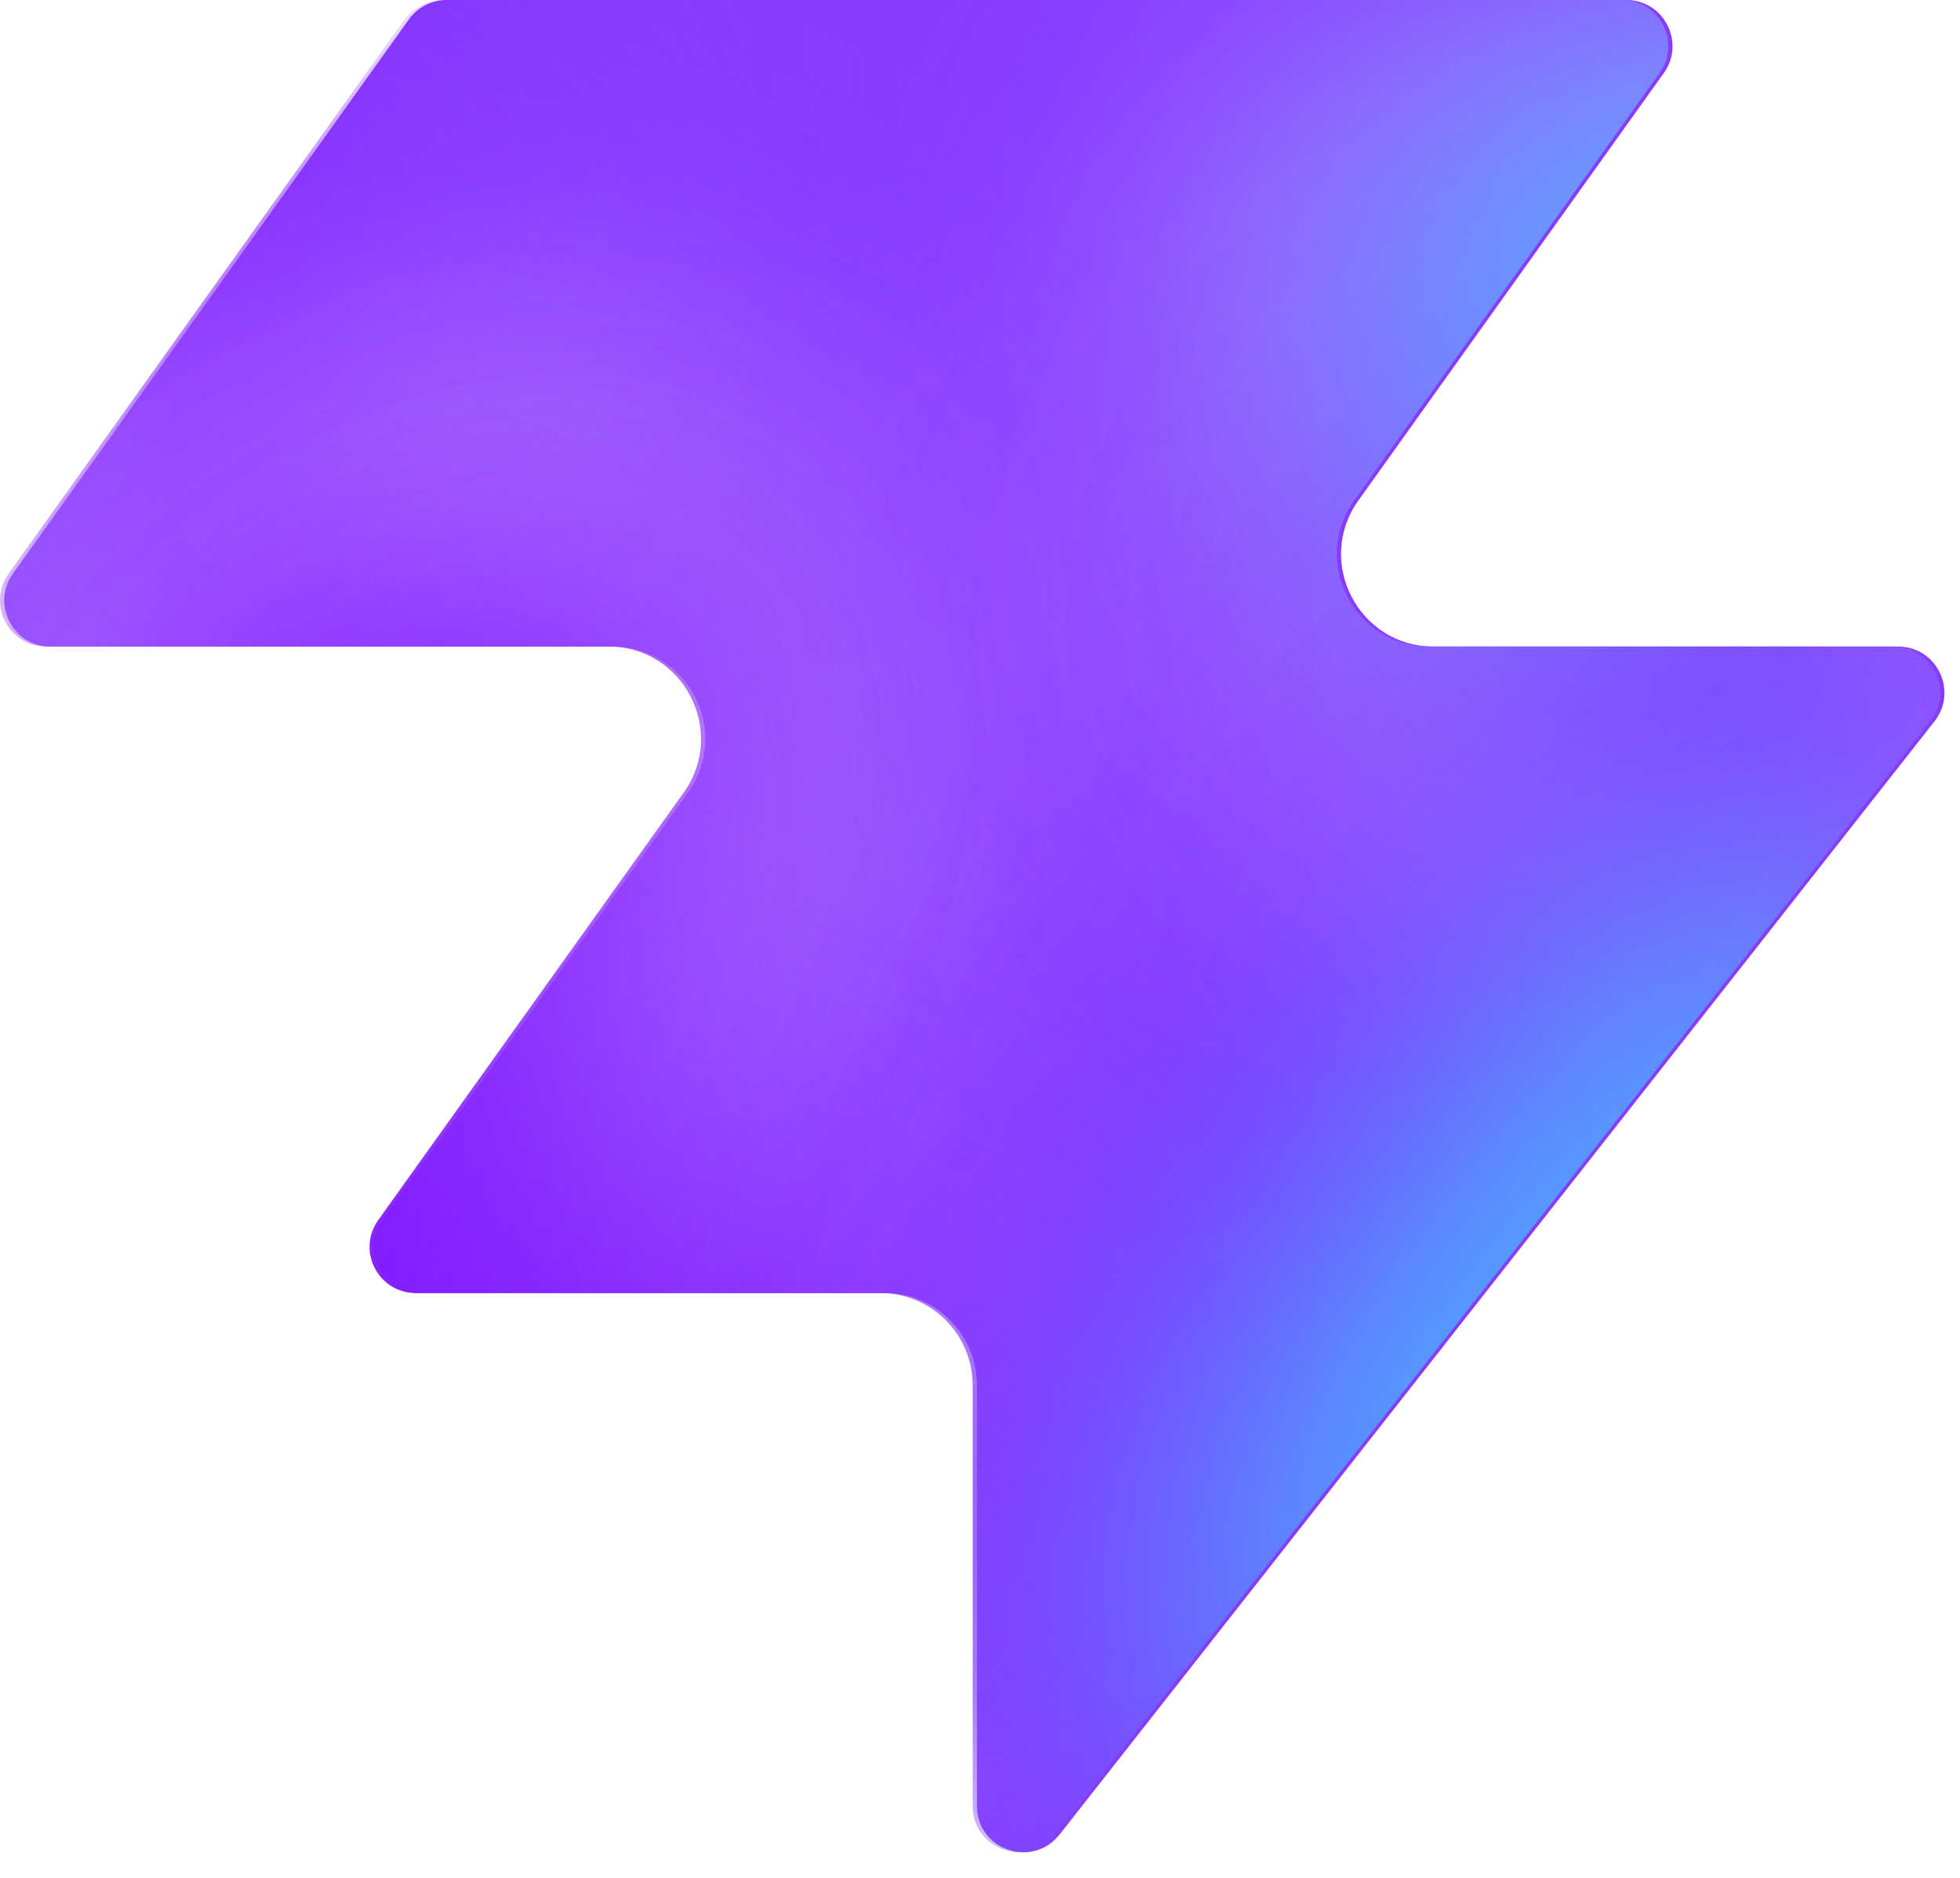
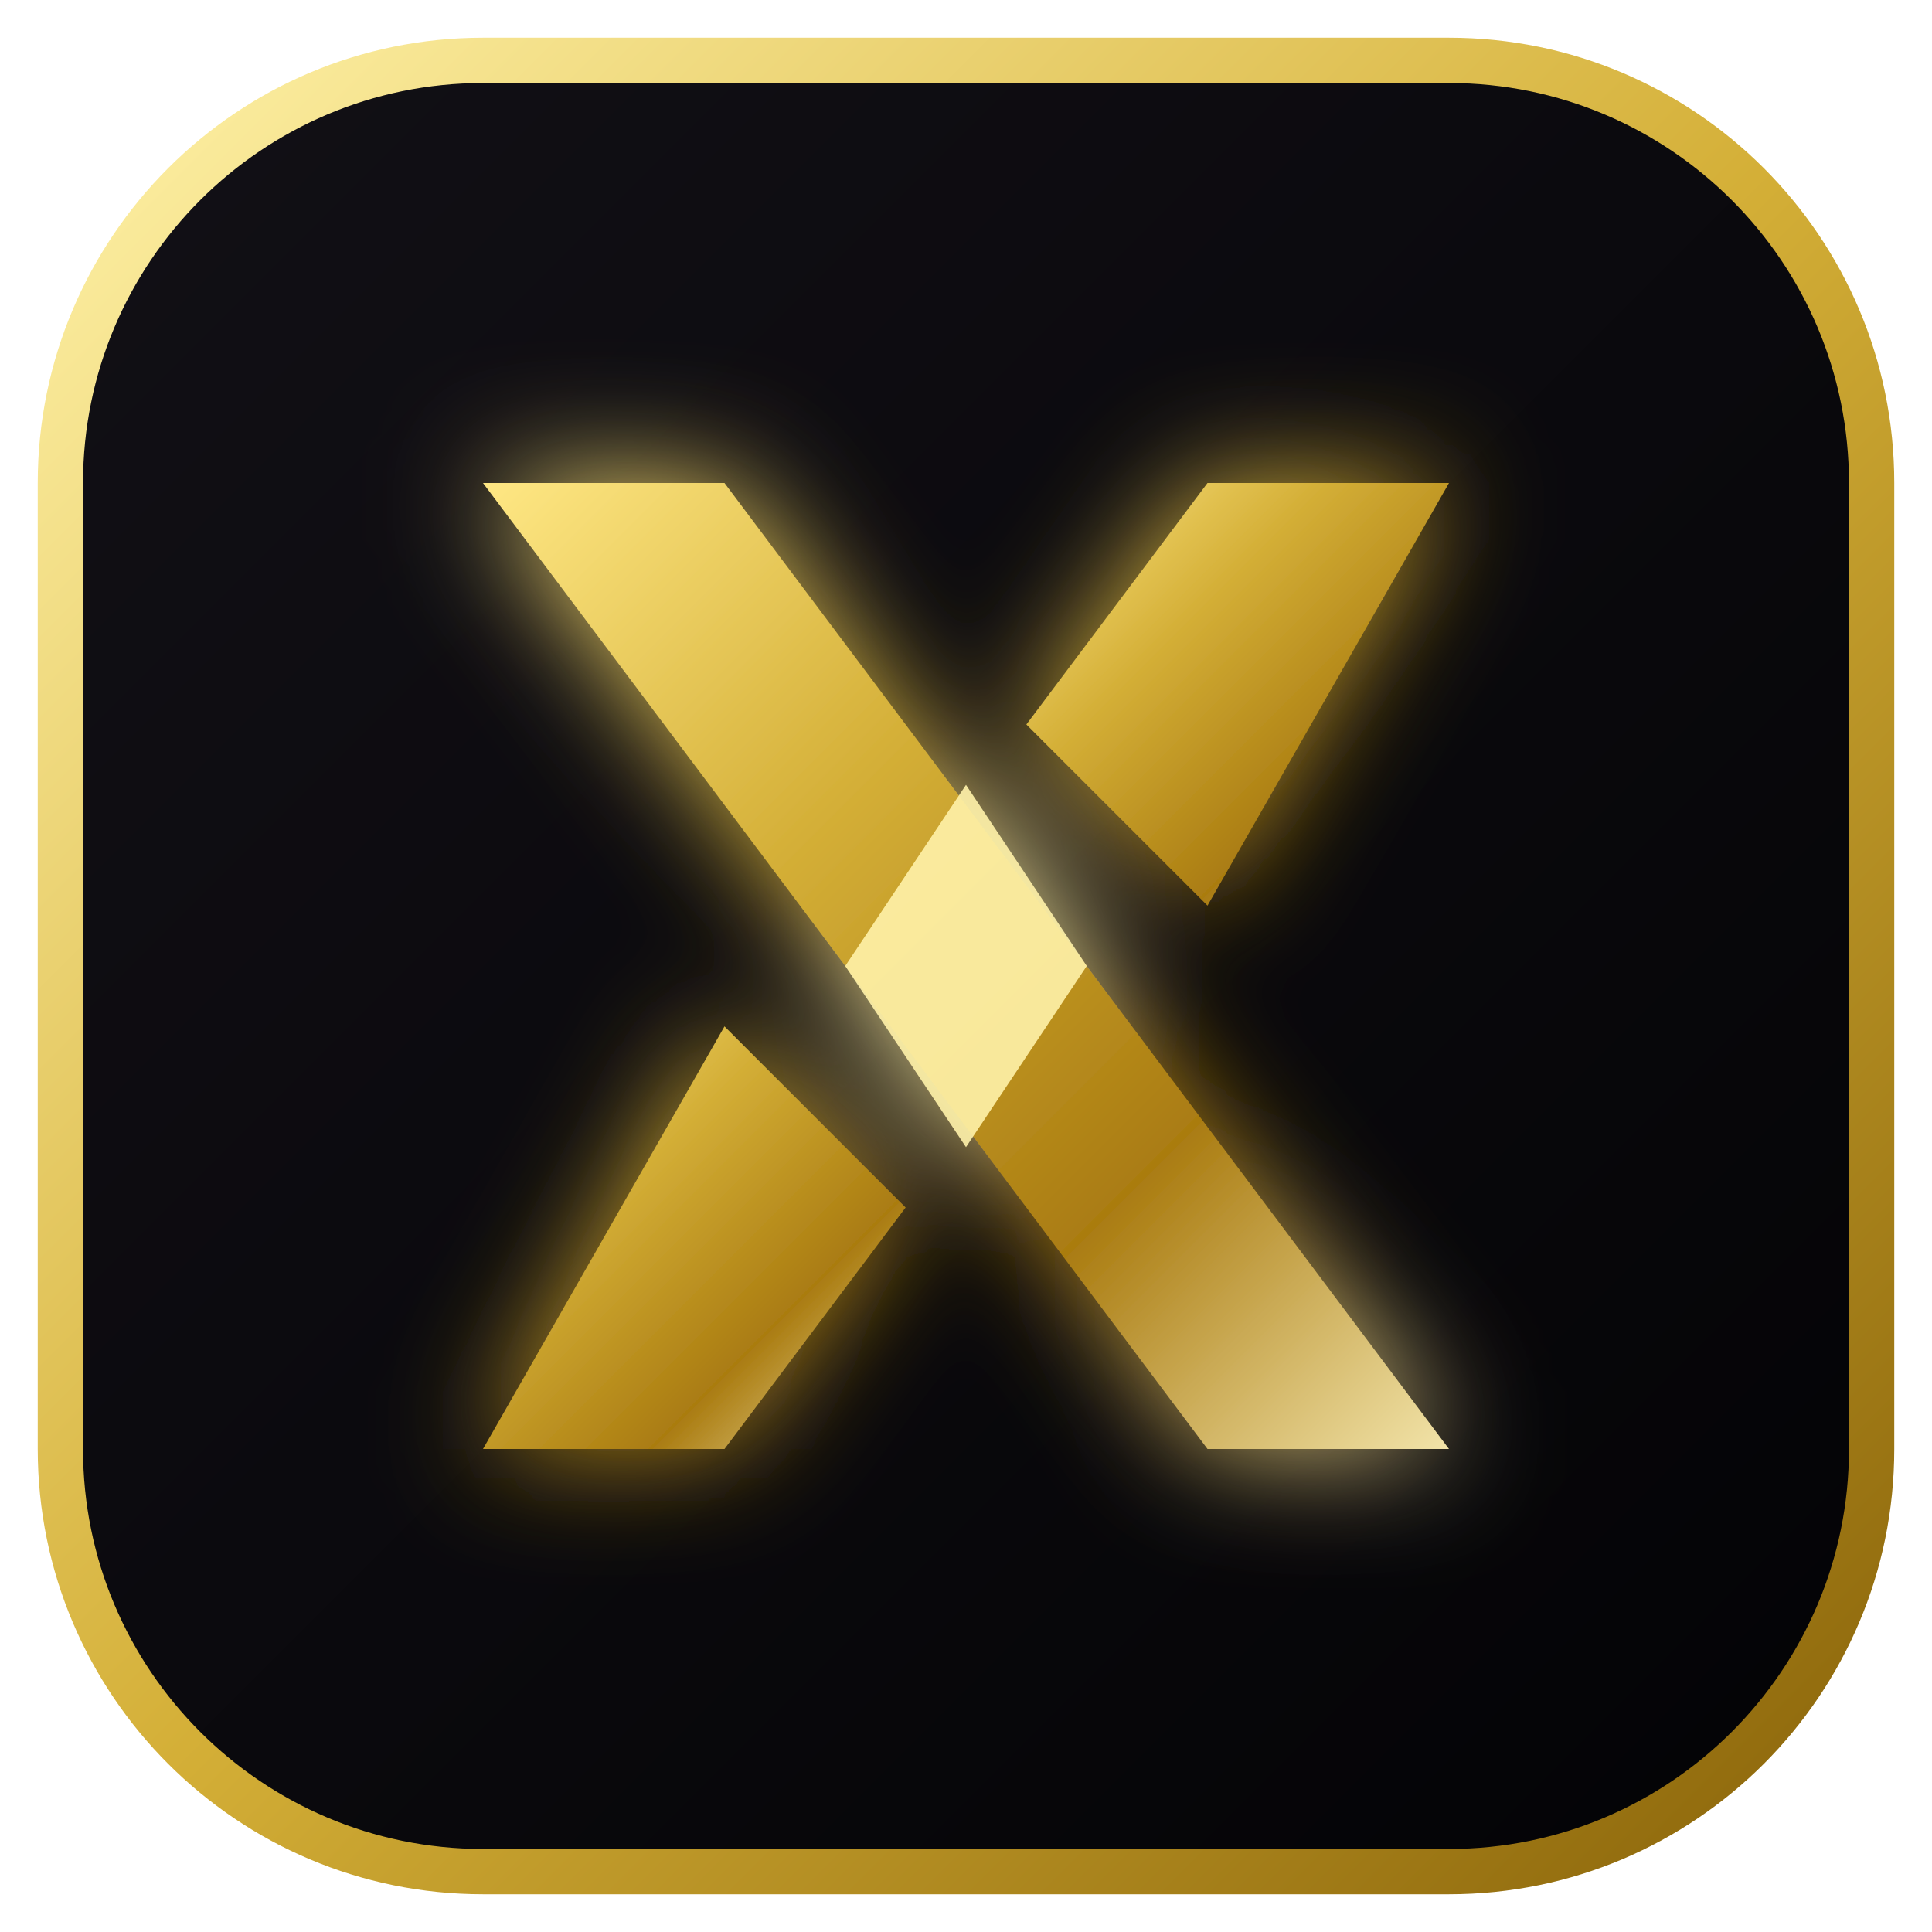
- <svg xmlns="http://www.w3.org/2000/svg" width="48" height="46" fill="none" viewBox="0 0 48 46">
-   <path fill="#863bff" d="M25.946 44.938c-.664.845-2.021.375-2.021-.698V33.937a2.26 2.26 0 0 0-2.262-2.262H10.287c-.92 0-1.456-1.04-.92-1.788l7.48-10.471c1.07-1.497 0-3.578-1.842-3.578H1.237c-.92 0-1.456-1.04-.92-1.788L10.013.474c.214-.297.556-.474.92-.474h28.894c.92 0 1.456 1.04.92 1.788l-7.48 10.471c-1.07 1.498 0 3.579 1.842 3.579h11.377c.943 0 1.473 1.088.89 1.83L25.947 44.94z" style="fill:#863bff;fill:color(display-p3 .525 .23 1);fill-opacity:1" />
-   <mask id="a" width="48" height="46" x="0" y="0" maskUnits="userSpaceOnUse" style="mask-type:alpha">
-     <path fill="#000" d="M25.842 44.938c-.664.844-2.021.375-2.021-.698V33.937a2.26 2.26 0 0 0-2.262-2.262H10.183c-.92 0-1.456-1.04-.92-1.788l7.48-10.471c1.07-1.498 0-3.579-1.842-3.579H1.133c-.92 0-1.456-1.04-.92-1.787L9.91.473c.214-.297.556-.474.92-.474h28.894c.92 0 1.456 1.04.92 1.788l-7.48 10.471c-1.07 1.498 0 3.578 1.842 3.578h11.377c.943 0 1.473 1.088.89 1.832L25.843 44.94z" style="fill:#000;fill-opacity:1" />
-   </mask>
-   <g mask="url(#a)">
-     <g filter="url(#b)">
-       <ellipse cx="5.508" cy="14.704" fill="#ede6ff" rx="5.508" ry="14.704" style="fill:#ede6ff;fill:color(display-p3 .927 .903 1);fill-opacity:1" transform="matrix(.00324 1 1 -.00324 -4.47 31.516)" />
-     </g>
-     <g filter="url(#c)">
-       <ellipse cx="10.399" cy="29.851" fill="#ede6ff" rx="10.399" ry="29.851" style="fill:#ede6ff;fill:color(display-p3 .927 .903 1);fill-opacity:1" transform="matrix(.00324 1 1 -.00324 -39.328 7.883)" />
-     </g>
-     <g filter="url(#d)">
-       <ellipse cx="5.508" cy="30.487" fill="#7e14ff" rx="5.508" ry="30.487" style="fill:#7e14ff;fill:color(display-p3 .492 .077 1);fill-opacity:1" transform="rotate(89.814 -25.913 -14.639)scale(1 -1)" />
-     </g>
-     <g filter="url(#e)">
-       <ellipse cx="5.508" cy="30.599" fill="#7e14ff" rx="5.508" ry="30.599" style="fill:#7e14ff;fill:color(display-p3 .492 .077 1);fill-opacity:1" transform="rotate(89.814 -32.644 -3.334)scale(1 -1)" />
-     </g>
-     <g filter="url(#f)">
-       <ellipse cx="5.508" cy="30.599" fill="#7e14ff" rx="5.508" ry="30.599" style="fill:#7e14ff;fill:color(display-p3 .492 .077 1);fill-opacity:1" transform="matrix(.00324 1 1 -.00324 -34.34 30.47)" />
-     </g>
-     <g filter="url(#g)">
-       <ellipse cx="14.072" cy="22.078" fill="#ede6ff" rx="14.072" ry="22.078" style="fill:#ede6ff;fill:color(display-p3 .927 .903 1);fill-opacity:1" transform="rotate(93.35 24.506 48.493)scale(-1 1)" />
-     </g>
-     <g filter="url(#h)">
-       <ellipse cx="3.47" cy="21.501" fill="#7e14ff" rx="3.47" ry="21.501" style="fill:#7e14ff;fill:color(display-p3 .492 .077 1);fill-opacity:1" transform="rotate(89.009 28.708 47.59)scale(-1 1)" />
-     </g>
-     <g filter="url(#i)">
-       <ellipse cx="3.47" cy="21.501" fill="#7e14ff" rx="3.47" ry="21.501" style="fill:#7e14ff;fill:color(display-p3 .492 .077 1);fill-opacity:1" transform="rotate(89.009 28.708 47.59)scale(-1 1)" />
-     </g>
-     <g filter="url(#j)">
-       <ellipse cx=".387" cy="8.972" fill="#7e14ff" rx="4.407" ry="29.108" style="fill:#7e14ff;fill:color(display-p3 .492 .077 1);fill-opacity:1" transform="rotate(39.51 .387 8.972)" />
-     </g>
-     <g filter="url(#k)">
-       <ellipse cx="47.523" cy="-6.092" fill="#7e14ff" rx="4.407" ry="29.108" style="fill:#7e14ff;fill:color(display-p3 .492 .077 1);fill-opacity:1" transform="rotate(37.892 47.523 -6.092)" />
-     </g>
-     <g filter="url(#l)">
-       <ellipse cx="41.412" cy="6.333" fill="#47bfff" rx="5.971" ry="9.665" style="fill:#47bfff;fill:color(display-p3 .28 .748 1);fill-opacity:1" transform="rotate(37.892 41.412 6.333)" />
-     </g>
-     <g filter="url(#m)">
-       <ellipse cx="-1.879" cy="38.332" fill="#7e14ff" rx="4.407" ry="29.108" style="fill:#7e14ff;fill:color(display-p3 .492 .077 1);fill-opacity:1" transform="rotate(37.892 -1.88 38.332)" />
-     </g>
-     <g filter="url(#n)">
-       <ellipse cx="-1.879" cy="38.332" fill="#7e14ff" rx="4.407" ry="29.108" style="fill:#7e14ff;fill:color(display-p3 .492 .077 1);fill-opacity:1" transform="rotate(37.892 -1.88 38.332)" />
-     </g>
-     <g filter="url(#o)">
-       <ellipse cx="35.651" cy="29.907" fill="#7e14ff" rx="4.407" ry="29.108" style="fill:#7e14ff;fill:color(display-p3 .492 .077 1);fill-opacity:1" transform="rotate(37.892 35.651 29.907)" />
-     </g>
-     <g filter="url(#p)">
-       <ellipse cx="38.418" cy="32.4" fill="#47bfff" rx="5.971" ry="15.297" style="fill:#47bfff;fill:color(display-p3 .28 .748 1);fill-opacity:1" transform="rotate(37.892 38.418 32.4)" />
-     </g>
-   </g>
+ <svg xmlns="http://www.w3.org/2000/svg" viewBox="0 0 64 64" width="64" height="64">
  <defs>
-     <filter id="b" width="60.045" height="41.654" x="-19.77" y="16.149" color-interpolation-filters="sRGB" filterUnits="userSpaceOnUse">
-       <feFlood flood-opacity="0" result="BackgroundImageFix" />
-       <feBlend in="SourceGraphic" in2="BackgroundImageFix" result="shape" />
-       <feGaussianBlur result="effect1_foregroundBlur_2002_17158" stdDeviation="7.659" />
-     </filter>
-     <filter id="c" width="90.34" height="51.437" x="-54.613" y="-7.533" color-interpolation-filters="sRGB" filterUnits="userSpaceOnUse">
-       <feFlood flood-opacity="0" result="BackgroundImageFix" />
-       <feBlend in="SourceGraphic" in2="BackgroundImageFix" result="shape" />
-       <feGaussianBlur result="effect1_foregroundBlur_2002_17158" stdDeviation="7.659" />
-     </filter>
-     <filter id="d" width="79.355" height="29.4" x="-49.64" y="2.03" color-interpolation-filters="sRGB" filterUnits="userSpaceOnUse">
-       <feFlood flood-opacity="0" result="BackgroundImageFix" />
-       <feBlend in="SourceGraphic" in2="BackgroundImageFix" result="shape" />
-       <feGaussianBlur result="effect1_foregroundBlur_2002_17158" stdDeviation="4.596" />
-     </filter>
-     <filter id="e" width="79.579" height="29.4" x="-45.045" y="20.029" color-interpolation-filters="sRGB" filterUnits="userSpaceOnUse">
-       <feFlood flood-opacity="0" result="BackgroundImageFix" />
-       <feBlend in="SourceGraphic" in2="BackgroundImageFix" result="shape" />
-       <feGaussianBlur result="effect1_foregroundBlur_2002_17158" stdDeviation="4.596" />
-     </filter>
-     <filter id="f" width="79.579" height="29.4" x="-43.513" y="21.178" color-interpolation-filters="sRGB" filterUnits="userSpaceOnUse">
-       <feFlood flood-opacity="0" result="BackgroundImageFix" />
-       <feBlend in="SourceGraphic" in2="BackgroundImageFix" result="shape" />
-       <feGaussianBlur result="effect1_foregroundBlur_2002_17158" stdDeviation="4.596" />
-     </filter>
-     <filter id="g" width="74.749" height="58.852" x="15.756" y="-17.901" color-interpolation-filters="sRGB" filterUnits="userSpaceOnUse">
-       <feFlood flood-opacity="0" result="BackgroundImageFix" />
-       <feBlend in="SourceGraphic" in2="BackgroundImageFix" result="shape" />
-       <feGaussianBlur result="effect1_foregroundBlur_2002_17158" stdDeviation="7.659" />
-     </filter>
-     <filter id="h" width="61.377" height="25.362" x="23.548" y="2.284" color-interpolation-filters="sRGB" filterUnits="userSpaceOnUse">
-       <feFlood flood-opacity="0" result="BackgroundImageFix" />
-       <feBlend in="SourceGraphic" in2="BackgroundImageFix" result="shape" />
-       <feGaussianBlur result="effect1_foregroundBlur_2002_17158" stdDeviation="4.596" />
-     </filter>
-     <filter id="i" width="61.377" height="25.362" x="23.548" y="2.284" color-interpolation-filters="sRGB" filterUnits="userSpaceOnUse">
-       <feFlood flood-opacity="0" result="BackgroundImageFix" />
-       <feBlend in="SourceGraphic" in2="BackgroundImageFix" result="shape" />
-       <feGaussianBlur result="effect1_foregroundBlur_2002_17158" stdDeviation="4.596" />
-     </filter>
-     <filter id="j" width="56.045" height="63.649" x="-27.636" y="-22.853" color-interpolation-filters="sRGB" filterUnits="userSpaceOnUse">
-       <feFlood flood-opacity="0" result="BackgroundImageFix" />
-       <feBlend in="SourceGraphic" in2="BackgroundImageFix" result="shape" />
-       <feGaussianBlur result="effect1_foregroundBlur_2002_17158" stdDeviation="4.596" />
-     </filter>
-     <filter id="k" width="54.814" height="64.646" x="20.116" y="-38.415" color-interpolation-filters="sRGB" filterUnits="userSpaceOnUse">
-       <feFlood flood-opacity="0" result="BackgroundImageFix" />
-       <feBlend in="SourceGraphic" in2="BackgroundImageFix" result="shape" />
-       <feGaussianBlur result="effect1_foregroundBlur_2002_17158" stdDeviation="4.596" />
-     </filter>
-     <filter id="l" width="33.541" height="35.313" x="24.641" y="-11.323" color-interpolation-filters="sRGB" filterUnits="userSpaceOnUse">
-       <feFlood flood-opacity="0" result="BackgroundImageFix" />
-       <feBlend in="SourceGraphic" in2="BackgroundImageFix" result="shape" />
-       <feGaussianBlur result="effect1_foregroundBlur_2002_17158" stdDeviation="4.596" />
-     </filter>
-     <filter id="m" width="54.814" height="64.646" x="-29.286" y="6.009" color-interpolation-filters="sRGB" filterUnits="userSpaceOnUse">
-       <feFlood flood-opacity="0" result="BackgroundImageFix" />
-       <feBlend in="SourceGraphic" in2="BackgroundImageFix" result="shape" />
-       <feGaussianBlur result="effect1_foregroundBlur_2002_17158" stdDeviation="4.596" />
-     </filter>
-     <filter id="n" width="54.814" height="64.646" x="-29.286" y="6.009" color-interpolation-filters="sRGB" filterUnits="userSpaceOnUse">
-       <feFlood flood-opacity="0" result="BackgroundImageFix" />
-       <feBlend in="SourceGraphic" in2="BackgroundImageFix" result="shape" />
-       <feGaussianBlur result="effect1_foregroundBlur_2002_17158" stdDeviation="4.596" />
-     </filter>
-     <filter id="o" width="54.814" height="64.646" x="8.244" y="-2.416" color-interpolation-filters="sRGB" filterUnits="userSpaceOnUse">
-       <feFlood flood-opacity="0" result="BackgroundImageFix" />
-       <feBlend in="SourceGraphic" in2="BackgroundImageFix" result="shape" />
-       <feGaussianBlur result="effect1_foregroundBlur_2002_17158" stdDeviation="4.596" />
-     </filter>
-     <filter id="p" width="39.409" height="43.623" x="18.713" y="10.588" color-interpolation-filters="sRGB" filterUnits="userSpaceOnUse">
-       <feFlood flood-opacity="0" result="BackgroundImageFix" />
-       <feBlend in="SourceGraphic" in2="BackgroundImageFix" result="shape" />
-       <feGaussianBlur result="effect1_foregroundBlur_2002_17158" stdDeviation="4.596" />
+     <linearGradient id="gold-grad" x1="0%" y1="0%" x2="100%" y2="100%">
+       <stop offset="0%" stop-color="#FFE885" />
+       <stop offset="35%" stop-color="#D4AF37" />
+       <stop offset="70%" stop-color="#AA7C11" />
+       <stop offset="100%" stop-color="#F3E5AB" />
+     </linearGradient>
+     <linearGradient id="gold-stroke" x1="0%" y1="0%" x2="100%" y2="100%">
+       <stop offset="0%" stop-color="#FFF2A8" />
+       <stop offset="50%" stop-color="#D4AF37" />
+       <stop offset="100%" stop-color="#8A6409" />
+     </linearGradient>
+     <linearGradient id="bg-grad" x1="0%" y1="0%" x2="100%" y2="100%">
+       <stop offset="0%" stop-color="#121016" />
+       <stop offset="100%" stop-color="#030305" />
+     </linearGradient>
+     <filter id="gold-glow" x="-20%" y="-20%" width="140%" height="140%">
+       <feGaussianBlur stdDeviation="2" result="blur" />
+       <feComposite in="SourceGraphic" in2="blur" operator="over" />
    </filter>
  </defs>
+   <rect x="2" y="2" width="60" height="60" rx="14" fill="url(#bg-grad)" stroke="url(#gold-stroke)" stroke-width="1.5" />
+   <g filter="url(#gold-glow)">
+     <path d="M16 16 L24 16 L48 48 L40 48 Z" fill="url(#gold-grad)" />
+     <path d="M48 16 L40 16 L34 24 L40 30 Z" fill="url(#gold-grad)" />
+     <path d="M24 34 L16 48 L24 48 L30 40 Z" fill="url(#gold-grad)" />
+     <polygon points="32,26 36,32 32,38 28,32" fill="#FFF2A8" opacity="0.9" />
+   </g>
</svg>
